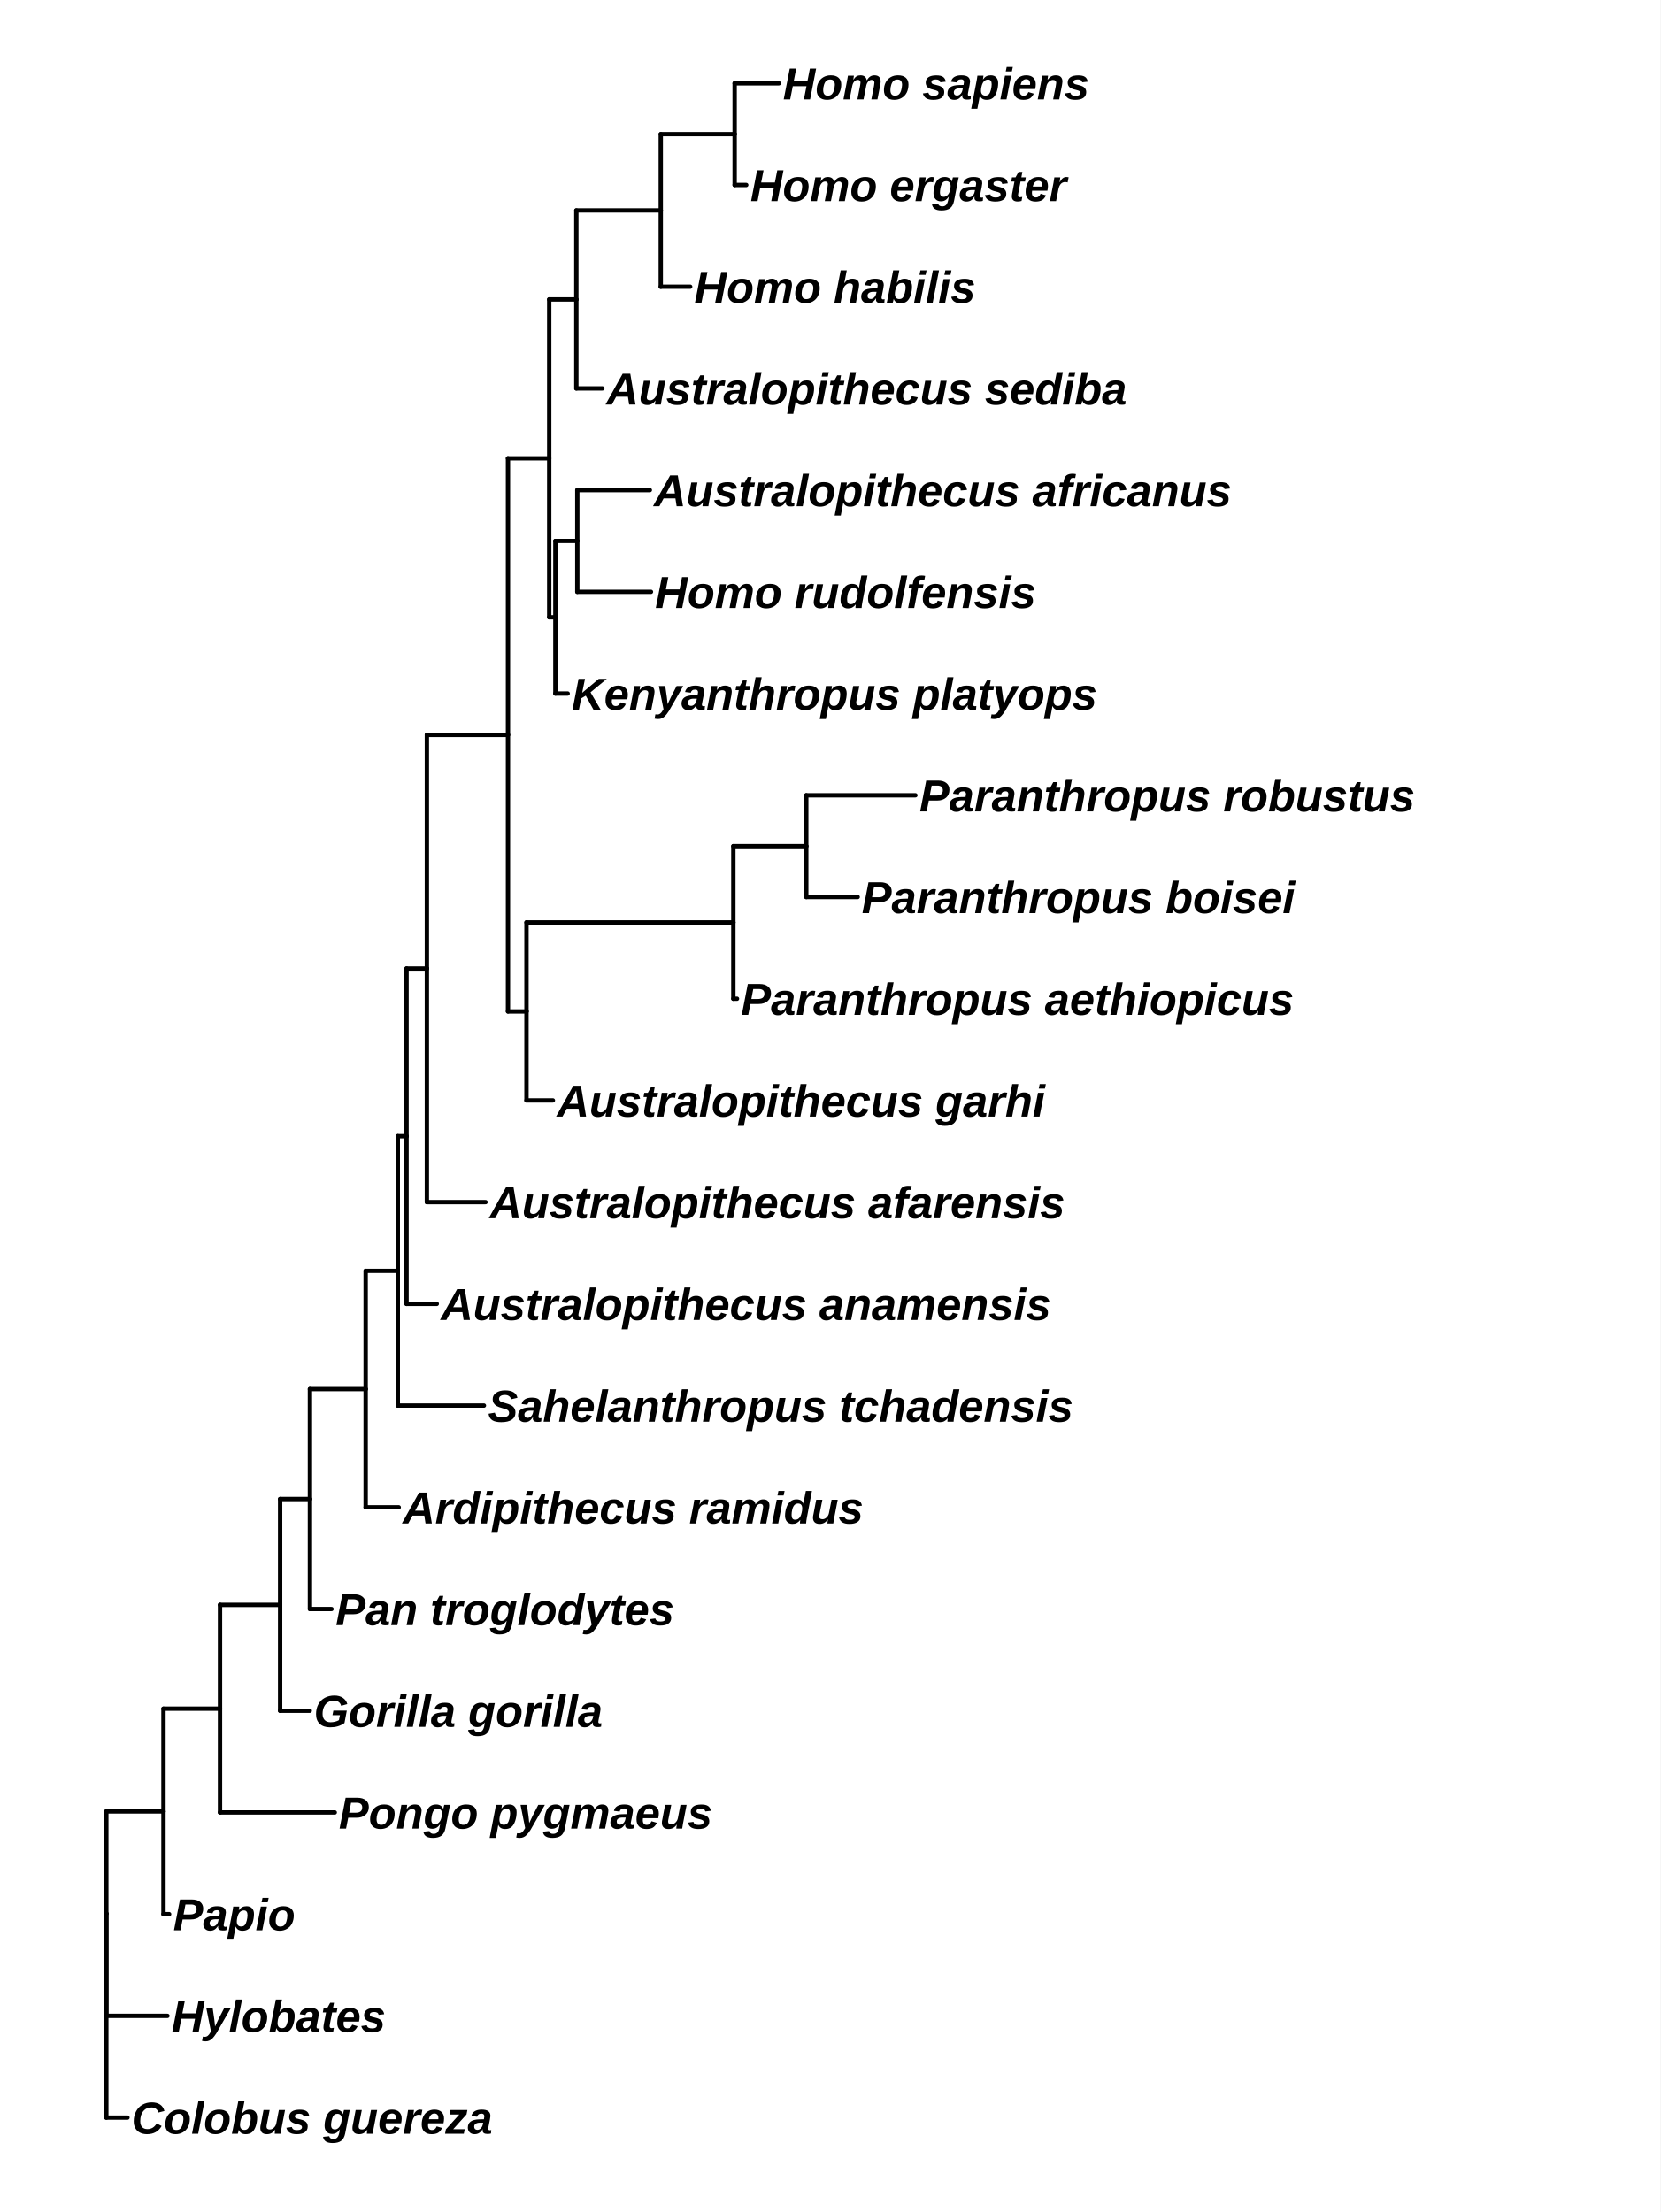
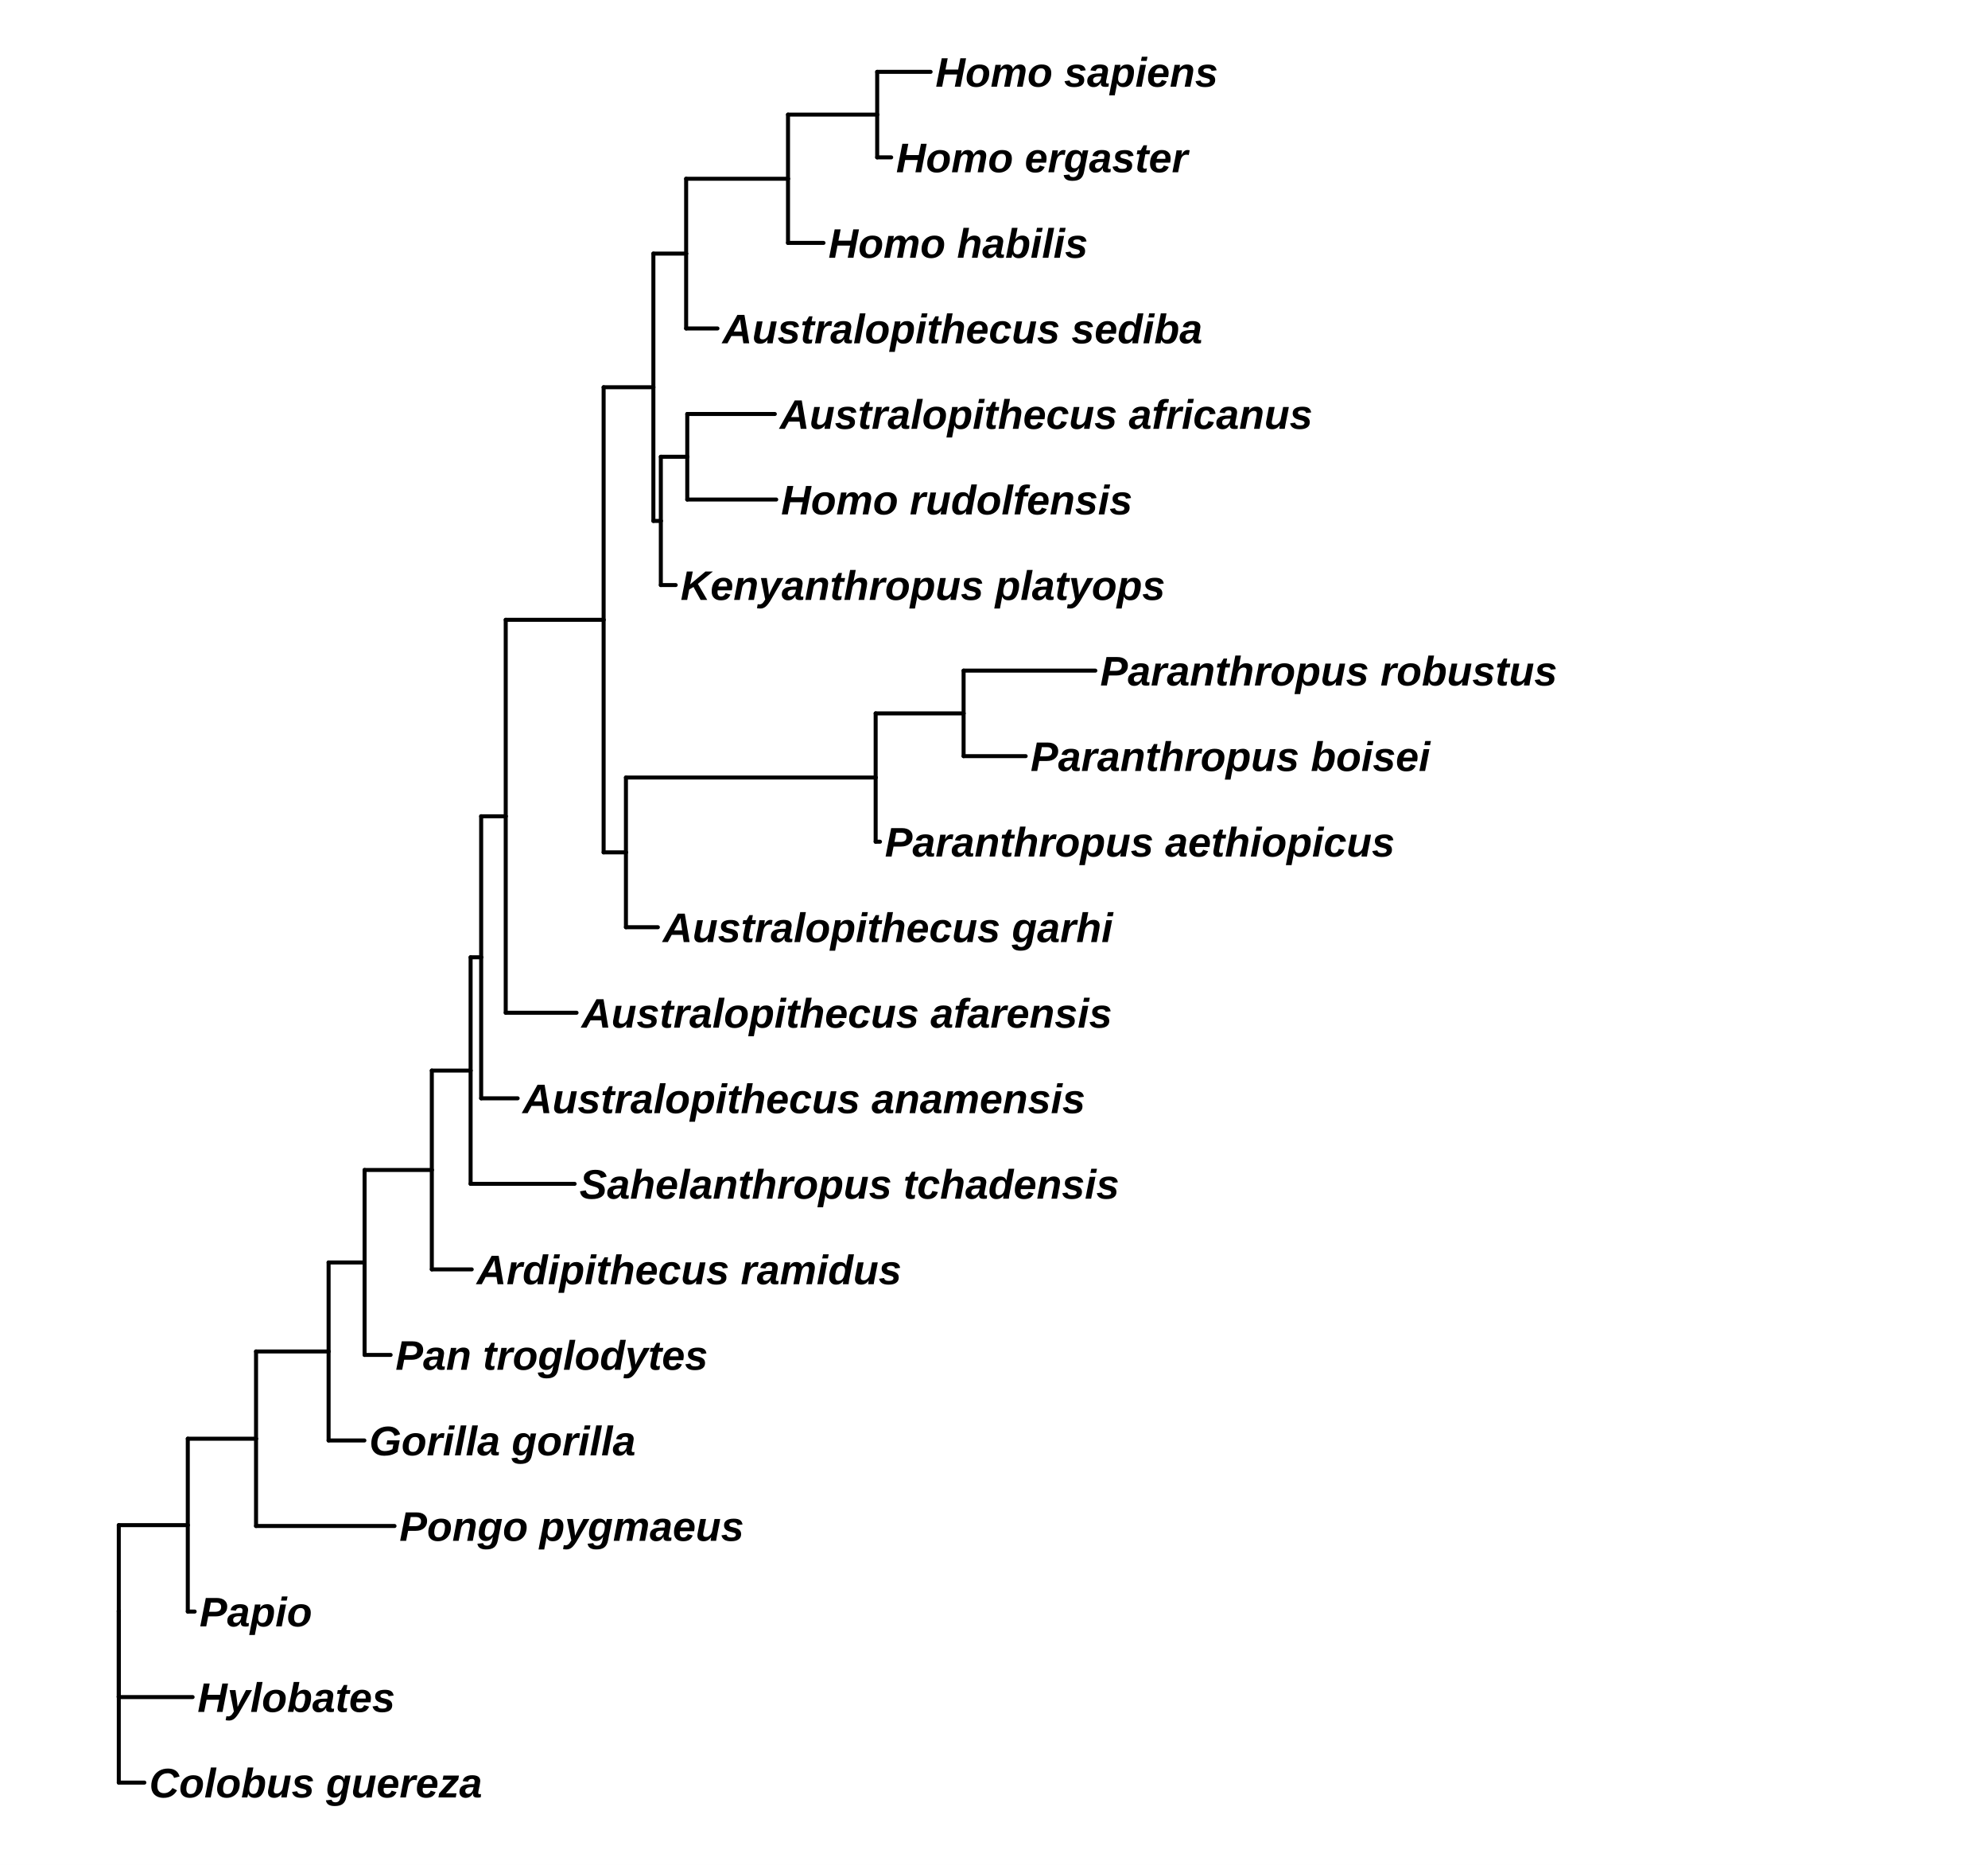
- <svg xmlns="http://www.w3.org/2000/svg" class="svglite" width="409.00pt" height="545.00pt" viewBox="0 0 409.00 545.00">
+ <svg xmlns="http://www.w3.org/2000/svg" class="svglite" width="531.00pt" height="498.00pt" viewBox="0 0 531.00 498.00">
  <defs>
    <style type="text/css">
    .svglite line, .svglite polyline, .svglite polygon, .svglite path, .svglite rect, .svglite circle {
      fill: none;
      stroke: #000000;
      stroke-linecap: round;
      stroke-linejoin: round;
      stroke-miterlimit: 10.00;
    }
    .svglite text {
      white-space: pre;
    }
  </style>
  </defs>
  <rect width="100%" height="100%" style="stroke: none; fill: #FFFFFF;" />
  <defs>
-     <clipPath id="cpMC4wMHw0MDkuMDB8MC4wMHw1NDUuMDA=">
-       <rect x="0.00" y="0.00" width="409.00" height="545.00" />
+     <clipPath id="cpMC4wMHw1MzEuMDB8MC4wMHw0OTguMDA=">
+       <rect x="0.00" y="0.00" width="531.00" height="498.00" />
    </clipPath>
  </defs>
-   <g clip-path="url(#cpMC4wMHw0MDkuMDB8MC4wMHw1NDUuMDA=)">
-     <rect x="0" y="0.00" width="409.00" height="545.00" style="stroke-width: 1.07; stroke: #FFFFFF; fill: #FFFFFF;" />
+   <g clip-path="url(#cpMC4wMHw1MzEuMDB8MC4wMHw0OTguMDA=)">
+     <rect x="0.00" y="-0" width="531.00" height="498.00" style="stroke-width: 1.07; stroke: #FFFFFF; fill: #FFFFFF;" />
  </g>
  <defs>
-     <clipPath id="cpOC4yMnw0MDMuNTJ8NS40OHw1MzYuNzg=">
-       <rect x="8.22" y="5.48" width="395.30" height="531.30" />
+     <clipPath id="cpOC4yMnw1MjUuNTJ8NS40OHw0ODkuNzg=">
+       <rect x="8.22" y="5.48" width="517.30" height="484.30" />
    </clipPath>
  </defs>
-   <g clip-path="url(#cpOC4yMnw0MDMuNTJ8NS40OHw1MzYuNzg=)">
-     <rect x="8.22" y="5.48" width="395.30" height="531.30" style="stroke-width: 1.07; stroke: #FFFFFF; fill: #FFFFFF;" />
-     <line x1="90.08" y1="371.38" x2="98.23" y2="371.38" style="stroke-width: 1.07;" />
-     <line x1="105.16" y1="296.19" x2="119.62" y2="296.19" style="stroke-width: 1.07;" />
-     <line x1="141.98" y1="95.70" x2="148.39" y2="95.70" style="stroke-width: 1.07;" />
-     <line x1="180.98" y1="20.52" x2="191.88" y2="20.52" style="stroke-width: 1.07;" />
-     <line x1="180.98" y1="45.58" x2="183.84" y2="45.58" style="stroke-width: 1.07;" />
-     <line x1="162.78" y1="70.64" x2="170.03" y2="70.64" style="stroke-width: 1.07;" />
-     <line x1="142.22" y1="145.82" x2="160.37" y2="145.82" style="stroke-width: 1.07;" />
-     <line x1="142.22" y1="120.76" x2="160.09" y2="120.76" style="stroke-width: 1.07;" />
-     <line x1="136.82" y1="170.88" x2="139.85" y2="170.88" style="stroke-width: 1.07;" />
-     <line x1="198.62" y1="221.01" x2="211.29" y2="221.01" style="stroke-width: 1.07;" />
-     <line x1="198.62" y1="195.95" x2="225.51" y2="195.95" style="stroke-width: 1.07;" />
-     <line x1="180.66" y1="246.07" x2="181.56" y2="246.07" style="stroke-width: 1.07;" />
-     <line x1="129.70" y1="271.13" x2="136.21" y2="271.13" style="stroke-width: 1.07;" />
-     <line x1="100.15" y1="321.25" x2="107.60" y2="321.25" style="stroke-width: 1.07;" />
-     <line x1="98.00" y1="346.31" x2="119.22" y2="346.31" style="stroke-width: 1.07;" />
-     <line x1="76.35" y1="396.44" x2="81.67" y2="396.44" style="stroke-width: 1.07;" />
-     <line x1="69.01" y1="421.50" x2="76.31" y2="421.50" style="stroke-width: 1.07;" />
-     <line x1="54.20" y1="446.56" x2="82.47" y2="446.56" style="stroke-width: 1.07;" />
-     <line x1="40.27" y1="471.62" x2="41.67" y2="471.62" style="stroke-width: 1.07;" />
-     <line x1="26.19" y1="496.68" x2="41.25" y2="496.68" style="stroke-width: 1.07;" />
-     <line x1="26.19" y1="521.74" x2="31.40" y2="521.74" style="stroke-width: 1.07;" />
-     <line x1="26.19" y1="496.62" x2="26.19" y2="496.62" style="stroke-width: 1.07;" />
-     <line x1="26.19" y1="471.49" x2="26.19" y2="471.49" style="stroke-width: 1.07;" />
-     <line x1="26.19" y1="446.31" x2="40.27" y2="446.31" style="stroke-width: 1.07;" />
-     <line x1="40.27" y1="420.99" x2="54.20" y2="420.99" style="stroke-width: 1.07;" />
-     <line x1="54.20" y1="395.42" x2="69.01" y2="395.42" style="stroke-width: 1.07;" />
-     <line x1="69.01" y1="369.34" x2="76.35" y2="369.34" style="stroke-width: 1.07;" />
-     <line x1="76.35" y1="342.25" x2="90.08" y2="342.25" style="stroke-width: 1.07;" />
-     <line x1="90.08" y1="313.13" x2="98.00" y2="313.13" style="stroke-width: 1.07;" />
-     <line x1="98.00" y1="279.94" x2="100.15" y2="279.94" style="stroke-width: 1.07;" />
-     <line x1="100.15" y1="238.63" x2="105.16" y2="238.63" style="stroke-width: 1.07;" />
-     <line x1="105.16" y1="181.07" x2="125.14" y2="181.07" style="stroke-width: 1.07;" />
-     <line x1="125.14" y1="112.93" x2="135.30" y2="112.93" style="stroke-width: 1.07;" />
-     <line x1="135.30" y1="73.77" x2="141.98" y2="73.77" style="stroke-width: 1.07;" />
-     <line x1="141.98" y1="51.84" x2="162.78" y2="51.84" style="stroke-width: 1.07;" />
-     <line x1="162.78" y1="33.05" x2="180.98" y2="33.05" style="stroke-width: 1.07;" />
-     <line x1="135.30" y1="152.09" x2="136.82" y2="152.09" style="stroke-width: 1.07;" />
-     <line x1="136.82" y1="133.29" x2="142.22" y2="133.29" style="stroke-width: 1.07;" />
-     <line x1="125.14" y1="249.20" x2="129.70" y2="249.20" style="stroke-width: 1.07;" />
-     <line x1="129.70" y1="227.27" x2="180.66" y2="227.27" style="stroke-width: 1.07;" />
-     <line x1="180.66" y1="208.48" x2="198.62" y2="208.48" style="stroke-width: 1.07;" />
-     <line x1="90.08" y1="342.25" x2="90.08" y2="371.38" style="stroke-width: 1.07;" />
-     <line x1="105.16" y1="238.63" x2="105.16" y2="296.19" style="stroke-width: 1.07;" />
-     <line x1="141.98" y1="73.77" x2="141.98" y2="95.70" style="stroke-width: 1.07;" />
-     <line x1="180.98" y1="33.05" x2="180.98" y2="20.52" style="stroke-width: 1.07;" />
-     <line x1="180.98" y1="33.05" x2="180.98" y2="45.58" style="stroke-width: 1.07;" />
-     <line x1="162.78" y1="51.84" x2="162.78" y2="70.64" style="stroke-width: 1.07;" />
-     <line x1="142.22" y1="133.29" x2="142.22" y2="145.82" style="stroke-width: 1.07;" />
-     <line x1="142.22" y1="133.29" x2="142.22" y2="120.76" style="stroke-width: 1.07;" />
-     <line x1="136.82" y1="152.09" x2="136.82" y2="170.88" style="stroke-width: 1.07;" />
-     <line x1="198.62" y1="208.48" x2="198.62" y2="221.01" style="stroke-width: 1.07;" />
-     <line x1="198.62" y1="208.48" x2="198.62" y2="195.95" style="stroke-width: 1.07;" />
-     <line x1="180.66" y1="227.27" x2="180.66" y2="246.07" style="stroke-width: 1.07;" />
-     <line x1="129.70" y1="249.20" x2="129.70" y2="271.13" style="stroke-width: 1.07;" />
-     <line x1="100.15" y1="279.94" x2="100.15" y2="321.25" style="stroke-width: 1.07;" />
-     <line x1="98.00" y1="313.13" x2="98.00" y2="346.31" style="stroke-width: 1.07;" />
-     <line x1="76.35" y1="369.34" x2="76.35" y2="396.44" style="stroke-width: 1.07;" />
-     <line x1="69.01" y1="395.42" x2="69.01" y2="421.50" style="stroke-width: 1.07;" />
-     <line x1="54.20" y1="420.99" x2="54.20" y2="446.56" style="stroke-width: 1.07;" />
-     <line x1="40.27" y1="446.31" x2="40.27" y2="471.62" style="stroke-width: 1.07;" />
-     <line x1="26.19" y1="471.49" x2="26.19" y2="496.68" style="stroke-width: 1.07;" />
-     <line x1="26.19" y1="496.62" x2="26.19" y2="521.74" style="stroke-width: 1.07;" />
-     <line x1="26.19" y1="496.62" x2="26.19" y2="496.62" style="stroke-width: 1.07;" />
-     <line x1="26.19" y1="496.62" x2="26.19" y2="471.49" style="stroke-width: 1.07;" />
-     <line x1="26.19" y1="471.49" x2="26.19" y2="446.31" style="stroke-width: 1.07;" />
-     <line x1="40.27" y1="446.31" x2="40.27" y2="420.99" style="stroke-width: 1.07;" />
-     <line x1="54.20" y1="420.99" x2="54.20" y2="395.42" style="stroke-width: 1.07;" />
-     <line x1="69.01" y1="395.42" x2="69.01" y2="369.34" style="stroke-width: 1.07;" />
-     <line x1="76.35" y1="369.34" x2="76.35" y2="342.25" style="stroke-width: 1.07;" />
-     <line x1="90.08" y1="342.25" x2="90.08" y2="313.13" style="stroke-width: 1.07;" />
-     <line x1="98.00" y1="313.13" x2="98.00" y2="279.94" style="stroke-width: 1.07;" />
-     <line x1="100.15" y1="279.94" x2="100.15" y2="238.63" style="stroke-width: 1.07;" />
-     <line x1="105.16" y1="238.63" x2="105.16" y2="181.07" style="stroke-width: 1.07;" />
-     <line x1="125.14" y1="181.07" x2="125.14" y2="112.93" style="stroke-width: 1.07;" />
-     <line x1="135.30" y1="112.93" x2="135.30" y2="73.77" style="stroke-width: 1.07;" />
-     <line x1="141.98" y1="73.77" x2="141.98" y2="51.84" style="stroke-width: 1.07;" />
-     <line x1="162.78" y1="51.84" x2="162.78" y2="33.05" style="stroke-width: 1.07;" />
-     <line x1="135.30" y1="112.93" x2="135.30" y2="152.09" style="stroke-width: 1.07;" />
-     <line x1="136.82" y1="152.09" x2="136.82" y2="133.29" style="stroke-width: 1.07;" />
-     <line x1="125.14" y1="181.07" x2="125.14" y2="249.20" style="stroke-width: 1.07;" />
-     <line x1="129.70" y1="249.20" x2="129.70" y2="227.27" style="stroke-width: 1.07;" />
-     <line x1="180.66" y1="227.27" x2="180.66" y2="208.48" style="stroke-width: 1.07;" />
-     <text x="99.22" y="375.35" style="font-size: 11.04px; font-weight: bold; font-style: italic; font-family: &quot;Arial&quot;;" textLength="113.40px" lengthAdjust="spacingAndGlyphs">Ardipithecus ramidus</text>
-     <text x="120.62" y="300.16" style="font-size: 11.04px; font-weight: bold; font-style: italic; font-family: &quot;Arial&quot;;" textLength="141.61px" lengthAdjust="spacingAndGlyphs">Australopithecus afarensis</text>
-     <text x="149.38" y="99.67" style="font-size: 11.04px; font-weight: bold; font-style: italic; font-family: &quot;Arial&quot;;" textLength="128.12px" lengthAdjust="spacingAndGlyphs">Australopithecus sediba</text>
-     <text x="192.88" y="24.49" style="font-size: 11.04px; font-weight: bold; font-style: italic; font-family: &quot;Arial&quot;;" textLength="75.40px" lengthAdjust="spacingAndGlyphs">Homo sapiens</text>
-     <text x="184.84" y="49.55" style="font-size: 11.04px; font-weight: bold; font-style: italic; font-family: &quot;Arial&quot;;" textLength="77.85px" lengthAdjust="spacingAndGlyphs">Homo ergaster</text>
-     <text x="171.02" y="74.61" style="font-size: 11.04px; font-weight: bold; font-style: italic; font-family: &quot;Arial&quot;;" textLength="69.26px" lengthAdjust="spacingAndGlyphs">Homo habilis</text>
-     <text x="161.37" y="149.79" style="font-size: 11.04px; font-weight: bold; font-style: italic; font-family: &quot;Arial&quot;;" textLength="93.77px" lengthAdjust="spacingAndGlyphs">Homo rudolfensis</text>
-     <text x="161.08" y="124.73" style="font-size: 11.04px; font-weight: bold; font-style: italic; font-family: &quot;Arial&quot;;" textLength="142.21px" lengthAdjust="spacingAndGlyphs">Australopithecus africanus</text>
-     <text x="140.85" y="174.86" style="font-size: 11.04px; font-weight: bold; font-style: italic; font-family: &quot;Arial&quot;;" textLength="129.33px" lengthAdjust="spacingAndGlyphs">Kenyanthropus platyops</text>
-     <text x="212.28" y="224.98" style="font-size: 11.04px; font-weight: bold; font-style: italic; font-family: &quot;Arial&quot;;" textLength="106.66px" lengthAdjust="spacingAndGlyphs">Paranthropus boisei</text>
-     <text x="226.50" y="199.92" style="font-size: 11.04px; font-weight: bold; font-style: italic; font-family: &quot;Arial&quot;;" textLength="121.97px" lengthAdjust="spacingAndGlyphs">Paranthropus robustus</text>
-     <text x="182.55" y="250.04" style="font-size: 11.04px; font-weight: bold; font-style: italic; font-family: &quot;Arial&quot;;" textLength="136.08px" lengthAdjust="spacingAndGlyphs">Paranthropus aethiopicus</text>
-     <text x="137.21" y="275.10" style="font-size: 11.04px; font-weight: bold; font-style: italic; font-family: &quot;Arial&quot;;" textLength="120.14px" lengthAdjust="spacingAndGlyphs">Australopithecus garhi</text>
-     <text x="108.60" y="325.22" style="font-size: 11.04px; font-weight: bold; font-style: italic; font-family: &quot;Arial&quot;;" textLength="150.19px" lengthAdjust="spacingAndGlyphs">Australopithecus anamensis</text>
-     <text x="120.22" y="350.29" style="font-size: 11.04px; font-weight: bold; font-style: italic; font-family: &quot;Arial&quot;;" textLength="144.06px" lengthAdjust="spacingAndGlyphs">Sahelanthropus tchadensis</text>
-     <text x="82.67" y="400.41" style="font-size: 11.04px; font-weight: bold; font-style: italic; font-family: &quot;Arial&quot;;" textLength="83.36px" lengthAdjust="spacingAndGlyphs">Pan troglodytes</text>
-     <text x="77.31" y="425.47" style="font-size: 11.04px; font-weight: bold; font-style: italic; font-family: &quot;Arial&quot;;" textLength="71.12px" lengthAdjust="spacingAndGlyphs">Gorilla gorilla</text>
-     <text x="83.47" y="450.53" style="font-size: 11.04px; font-weight: bold; font-style: italic; font-family: &quot;Arial&quot;;" textLength="91.94px" lengthAdjust="spacingAndGlyphs">Pongo pygmaeus</text>
-     <text x="42.67" y="475.59" style="font-size: 11.04px; font-weight: bold; font-style: italic; font-family: &quot;Arial&quot;;" textLength="30.04px" lengthAdjust="spacingAndGlyphs">Papio</text>
-     <text x="42.25" y="500.65" style="font-size: 11.04px; font-weight: bold; font-style: italic; font-family: &quot;Arial&quot;;" textLength="52.72px" lengthAdjust="spacingAndGlyphs">Hylobates</text>
-     <text x="32.40" y="525.71" style="font-size: 11.04px; font-weight: bold; font-style: italic; font-family: &quot;Arial&quot;;" textLength="88.88px" lengthAdjust="spacingAndGlyphs">Colobus guereza</text>
+   <g clip-path="url(#cpOC4yMnw1MjUuNTJ8NS40OHw0ODkuNzg=)">
+     <rect x="8.22" y="5.48" width="517.30" height="484.30" style="stroke-width: 1.07; stroke: #FFFFFF; fill: #FFFFFF;" />
+     <line x1="115.34" y1="339.01" x2="126.00" y2="339.01" style="stroke-width: 1.07;" />
+     <line x1="135.08" y1="270.47" x2="154.00" y2="270.47" style="stroke-width: 1.07;" />
+     <line x1="183.27" y1="87.72" x2="191.64" y2="87.72" style="stroke-width: 1.07;" />
+     <line x1="234.30" y1="19.19" x2="248.57" y2="19.19" style="stroke-width: 1.07;" />
+     <line x1="234.30" y1="42.03" x2="238.04" y2="42.03" style="stroke-width: 1.07;" />
+     <line x1="210.48" y1="64.87" x2="219.96" y2="64.87" style="stroke-width: 1.07;" />
+     <line x1="183.57" y1="133.41" x2="207.33" y2="133.41" style="stroke-width: 1.07;" />
+     <line x1="183.57" y1="110.56" x2="206.96" y2="110.56" style="stroke-width: 1.07;" />
+     <line x1="176.51" y1="156.25" x2="180.48" y2="156.25" style="stroke-width: 1.07;" />
+     <line x1="257.38" y1="201.94" x2="273.96" y2="201.94" style="stroke-width: 1.07;" />
+     <line x1="257.38" y1="179.10" x2="292.57" y2="179.10" style="stroke-width: 1.07;" />
+     <line x1="233.89" y1="224.79" x2="235.05" y2="224.79" style="stroke-width: 1.07;" />
+     <line x1="167.19" y1="247.63" x2="175.72" y2="247.63" style="stroke-width: 1.07;" />
+     <line x1="128.52" y1="293.32" x2="138.27" y2="293.32" style="stroke-width: 1.07;" />
+     <line x1="125.70" y1="316.16" x2="153.48" y2="316.16" style="stroke-width: 1.07;" />
+     <line x1="97.38" y1="361.85" x2="104.34" y2="361.85" style="stroke-width: 1.07;" />
+     <line x1="87.77" y1="384.70" x2="97.33" y2="384.70" style="stroke-width: 1.07;" />
+     <line x1="68.39" y1="407.54" x2="105.38" y2="407.54" style="stroke-width: 1.07;" />
+     <line x1="50.16" y1="430.39" x2="52.00" y2="430.39" style="stroke-width: 1.07;" />
+     <line x1="31.73" y1="453.23" x2="51.45" y2="453.23" style="stroke-width: 1.07;" />
+     <line x1="31.73" y1="476.07" x2="38.56" y2="476.07" style="stroke-width: 1.07;" />
+     <line x1="31.73" y1="453.17" x2="31.73" y2="453.17" style="stroke-width: 1.07;" />
+     <line x1="31.73" y1="430.27" x2="31.73" y2="430.27" style="stroke-width: 1.07;" />
+     <line x1="31.73" y1="407.31" x2="50.16" y2="407.31" style="stroke-width: 1.07;" />
+     <line x1="50.16" y1="384.23" x2="68.39" y2="384.23" style="stroke-width: 1.07;" />
+     <line x1="68.39" y1="360.93" x2="87.77" y2="360.93" style="stroke-width: 1.07;" />
+     <line x1="87.77" y1="337.16" x2="97.38" y2="337.16" style="stroke-width: 1.07;" />
+     <line x1="97.38" y1="312.46" x2="115.34" y2="312.46" style="stroke-width: 1.07;" />
+     <line x1="115.34" y1="285.91" x2="125.70" y2="285.91" style="stroke-width: 1.07;" />
+     <line x1="125.70" y1="255.66" x2="128.52" y2="255.66" style="stroke-width: 1.07;" />
+     <line x1="128.52" y1="218.00" x2="135.08" y2="218.00" style="stroke-width: 1.07;" />
+     <line x1="135.08" y1="165.53" x2="161.23" y2="165.53" style="stroke-width: 1.07;" />
+     <line x1="161.23" y1="103.42" x2="174.52" y2="103.42" style="stroke-width: 1.07;" />
+     <line x1="174.52" y1="67.73" x2="183.27" y2="67.73" style="stroke-width: 1.07;" />
+     <line x1="183.27" y1="47.74" x2="210.48" y2="47.74" style="stroke-width: 1.07;" />
+     <line x1="210.48" y1="30.61" x2="234.30" y2="30.61" style="stroke-width: 1.07;" />
+     <line x1="174.52" y1="139.12" x2="176.51" y2="139.12" style="stroke-width: 1.07;" />
+     <line x1="176.51" y1="121.99" x2="183.57" y2="121.99" style="stroke-width: 1.07;" />
+     <line x1="161.23" y1="227.64" x2="167.19" y2="227.64" style="stroke-width: 1.07;" />
+     <line x1="167.19" y1="207.65" x2="233.89" y2="207.65" style="stroke-width: 1.07;" />
+     <line x1="233.89" y1="190.52" x2="257.38" y2="190.52" style="stroke-width: 1.07;" />
+     <line x1="115.34" y1="312.46" x2="115.34" y2="339.01" style="stroke-width: 1.07;" />
+     <line x1="135.08" y1="218.00" x2="135.08" y2="270.47" style="stroke-width: 1.07;" />
+     <line x1="183.27" y1="67.73" x2="183.27" y2="87.72" style="stroke-width: 1.07;" />
+     <line x1="234.30" y1="30.61" x2="234.30" y2="19.19" style="stroke-width: 1.07;" />
+     <line x1="234.30" y1="30.61" x2="234.30" y2="42.03" style="stroke-width: 1.07;" />
+     <line x1="210.48" y1="47.74" x2="210.48" y2="64.87" style="stroke-width: 1.07;" />
+     <line x1="183.57" y1="121.99" x2="183.57" y2="133.41" style="stroke-width: 1.07;" />
+     <line x1="183.57" y1="121.99" x2="183.57" y2="110.56" style="stroke-width: 1.07;" />
+     <line x1="176.51" y1="139.12" x2="176.51" y2="156.25" style="stroke-width: 1.07;" />
+     <line x1="257.38" y1="190.52" x2="257.38" y2="201.94" style="stroke-width: 1.07;" />
+     <line x1="257.38" y1="190.52" x2="257.38" y2="179.10" style="stroke-width: 1.07;" />
+     <line x1="233.89" y1="207.65" x2="233.89" y2="224.79" style="stroke-width: 1.07;" />
+     <line x1="167.19" y1="227.64" x2="167.19" y2="247.63" style="stroke-width: 1.07;" />
+     <line x1="128.52" y1="255.66" x2="128.52" y2="293.32" style="stroke-width: 1.07;" />
+     <line x1="125.70" y1="285.91" x2="125.70" y2="316.16" style="stroke-width: 1.07;" />
+     <line x1="97.38" y1="337.16" x2="97.38" y2="361.85" style="stroke-width: 1.07;" />
+     <line x1="87.77" y1="360.93" x2="87.77" y2="384.70" style="stroke-width: 1.07;" />
+     <line x1="68.39" y1="384.23" x2="68.39" y2="407.54" style="stroke-width: 1.07;" />
+     <line x1="50.16" y1="407.31" x2="50.16" y2="430.39" style="stroke-width: 1.07;" />
+     <line x1="31.73" y1="430.27" x2="31.73" y2="453.23" style="stroke-width: 1.07;" />
+     <line x1="31.73" y1="453.17" x2="31.73" y2="476.07" style="stroke-width: 1.07;" />
+     <line x1="31.73" y1="453.17" x2="31.73" y2="453.17" style="stroke-width: 1.07;" />
+     <line x1="31.73" y1="453.17" x2="31.73" y2="430.27" style="stroke-width: 1.07;" />
+     <line x1="31.73" y1="430.27" x2="31.73" y2="407.31" style="stroke-width: 1.07;" />
+     <line x1="50.16" y1="407.31" x2="50.16" y2="384.23" style="stroke-width: 1.07;" />
+     <line x1="68.39" y1="384.23" x2="68.39" y2="360.93" style="stroke-width: 1.07;" />
+     <line x1="87.77" y1="360.93" x2="87.77" y2="337.16" style="stroke-width: 1.07;" />
+     <line x1="97.38" y1="337.16" x2="97.38" y2="312.46" style="stroke-width: 1.07;" />
+     <line x1="115.34" y1="312.46" x2="115.34" y2="285.91" style="stroke-width: 1.07;" />
+     <line x1="125.70" y1="285.91" x2="125.70" y2="255.66" style="stroke-width: 1.07;" />
+     <line x1="128.52" y1="255.66" x2="128.52" y2="218.00" style="stroke-width: 1.07;" />
+     <line x1="135.08" y1="218.00" x2="135.08" y2="165.53" style="stroke-width: 1.07;" />
+     <line x1="161.23" y1="165.53" x2="161.23" y2="103.42" style="stroke-width: 1.07;" />
+     <line x1="174.52" y1="103.42" x2="174.52" y2="67.73" style="stroke-width: 1.07;" />
+     <line x1="183.27" y1="67.73" x2="183.27" y2="47.74" style="stroke-width: 1.07;" />
+     <line x1="210.48" y1="47.74" x2="210.48" y2="30.61" style="stroke-width: 1.07;" />
+     <line x1="174.52" y1="103.42" x2="174.52" y2="139.12" style="stroke-width: 1.07;" />
+     <line x1="176.51" y1="139.12" x2="176.51" y2="121.99" style="stroke-width: 1.07;" />
+     <line x1="161.23" y1="165.53" x2="161.23" y2="227.64" style="stroke-width: 1.07;" />
+     <line x1="167.19" y1="227.64" x2="167.19" y2="207.65" style="stroke-width: 1.07;" />
+     <line x1="233.89" y1="207.65" x2="233.89" y2="190.52" style="stroke-width: 1.07;" />
+     <text x="127.31" y="342.98" style="font-size: 11.04px; font-weight: bold; font-style: italic; font-family: &quot;Arial&quot;;" textLength="113.40px" lengthAdjust="spacingAndGlyphs">Ardipithecus ramidus</text>
+     <text x="155.31" y="274.45" style="font-size: 11.04px; font-weight: bold; font-style: italic; font-family: &quot;Arial&quot;;" textLength="141.61px" lengthAdjust="spacingAndGlyphs">Australopithecus afarensis</text>
+     <text x="192.95" y="91.69" style="font-size: 11.04px; font-weight: bold; font-style: italic; font-family: &quot;Arial&quot;;" textLength="128.12px" lengthAdjust="spacingAndGlyphs">Australopithecus sediba</text>
+     <text x="249.87" y="23.16" style="font-size: 11.04px; font-weight: bold; font-style: italic; font-family: &quot;Arial&quot;;" textLength="75.40px" lengthAdjust="spacingAndGlyphs">Homo sapiens</text>
+     <text x="239.35" y="46.00" style="font-size: 11.04px; font-weight: bold; font-style: italic; font-family: &quot;Arial&quot;;" textLength="77.85px" lengthAdjust="spacingAndGlyphs">Homo ergaster</text>
+     <text x="221.27" y="68.85" style="font-size: 11.04px; font-weight: bold; font-style: italic; font-family: &quot;Arial&quot;;" textLength="69.26px" lengthAdjust="spacingAndGlyphs">Homo habilis</text>
+     <text x="208.63" y="137.38" style="font-size: 11.04px; font-weight: bold; font-style: italic; font-family: &quot;Arial&quot;;" textLength="93.77px" lengthAdjust="spacingAndGlyphs">Homo rudolfensis</text>
+     <text x="208.26" y="114.53" style="font-size: 11.04px; font-weight: bold; font-style: italic; font-family: &quot;Arial&quot;;" textLength="142.21px" lengthAdjust="spacingAndGlyphs">Australopithecus africanus</text>
+     <text x="181.78" y="160.22" style="font-size: 11.04px; font-weight: bold; font-style: italic; font-family: &quot;Arial&quot;;" textLength="129.33px" lengthAdjust="spacingAndGlyphs">Kenyanthropus platyops</text>
+     <text x="275.26" y="205.91" style="font-size: 11.04px; font-weight: bold; font-style: italic; font-family: &quot;Arial&quot;;" textLength="106.66px" lengthAdjust="spacingAndGlyphs">Paranthropus boisei</text>
+     <text x="293.87" y="183.07" style="font-size: 11.04px; font-weight: bold; font-style: italic; font-family: &quot;Arial&quot;;" textLength="121.97px" lengthAdjust="spacingAndGlyphs">Paranthropus robustus</text>
+     <text x="236.36" y="228.76" style="font-size: 11.04px; font-weight: bold; font-style: italic; font-family: &quot;Arial&quot;;" textLength="136.08px" lengthAdjust="spacingAndGlyphs">Paranthropus aethiopicus</text>
+     <text x="177.02" y="251.60" style="font-size: 11.04px; font-weight: bold; font-style: italic; font-family: &quot;Arial&quot;;" textLength="120.14px" lengthAdjust="spacingAndGlyphs">Australopithecus garhi</text>
+     <text x="139.57" y="297.29" style="font-size: 11.04px; font-weight: bold; font-style: italic; font-family: &quot;Arial&quot;;" textLength="150.19px" lengthAdjust="spacingAndGlyphs">Australopithecus anamensis</text>
+     <text x="154.78" y="320.13" style="font-size: 11.04px; font-weight: bold; font-style: italic; font-family: &quot;Arial&quot;;" textLength="144.06px" lengthAdjust="spacingAndGlyphs">Sahelanthropus tchadensis</text>
+     <text x="105.64" y="365.82" style="font-size: 11.04px; font-weight: bold; font-style: italic; font-family: &quot;Arial&quot;;" textLength="83.36px" lengthAdjust="spacingAndGlyphs">Pan troglodytes</text>
+     <text x="98.63" y="388.67" style="font-size: 11.04px; font-weight: bold; font-style: italic; font-family: &quot;Arial&quot;;" textLength="71.12px" lengthAdjust="spacingAndGlyphs">Gorilla gorilla</text>
+     <text x="106.69" y="411.51" style="font-size: 11.04px; font-weight: bold; font-style: italic; font-family: &quot;Arial&quot;;" textLength="91.94px" lengthAdjust="spacingAndGlyphs">Pongo pygmaeus</text>
+     <text x="53.30" y="434.36" style="font-size: 11.04px; font-weight: bold; font-style: italic; font-family: &quot;Arial&quot;;" textLength="30.04px" lengthAdjust="spacingAndGlyphs">Papio</text>
+     <text x="52.75" y="457.20" style="font-size: 11.04px; font-weight: bold; font-style: italic; font-family: &quot;Arial&quot;;" textLength="52.72px" lengthAdjust="spacingAndGlyphs">Hylobates</text>
+     <text x="39.86" y="480.04" style="font-size: 11.04px; font-weight: bold; font-style: italic; font-family: &quot;Arial&quot;;" textLength="88.88px" lengthAdjust="spacingAndGlyphs">Colobus guereza</text>
  </g>
-   <g clip-path="url(#cpMC4wMHw0MDkuMDB8MC4wMHw1NDUuMDA=)">
+   <g clip-path="url(#cpMC4wMHw1MzEuMDB8MC4wMHw0OTguMDA=)">
</g>
</svg>
